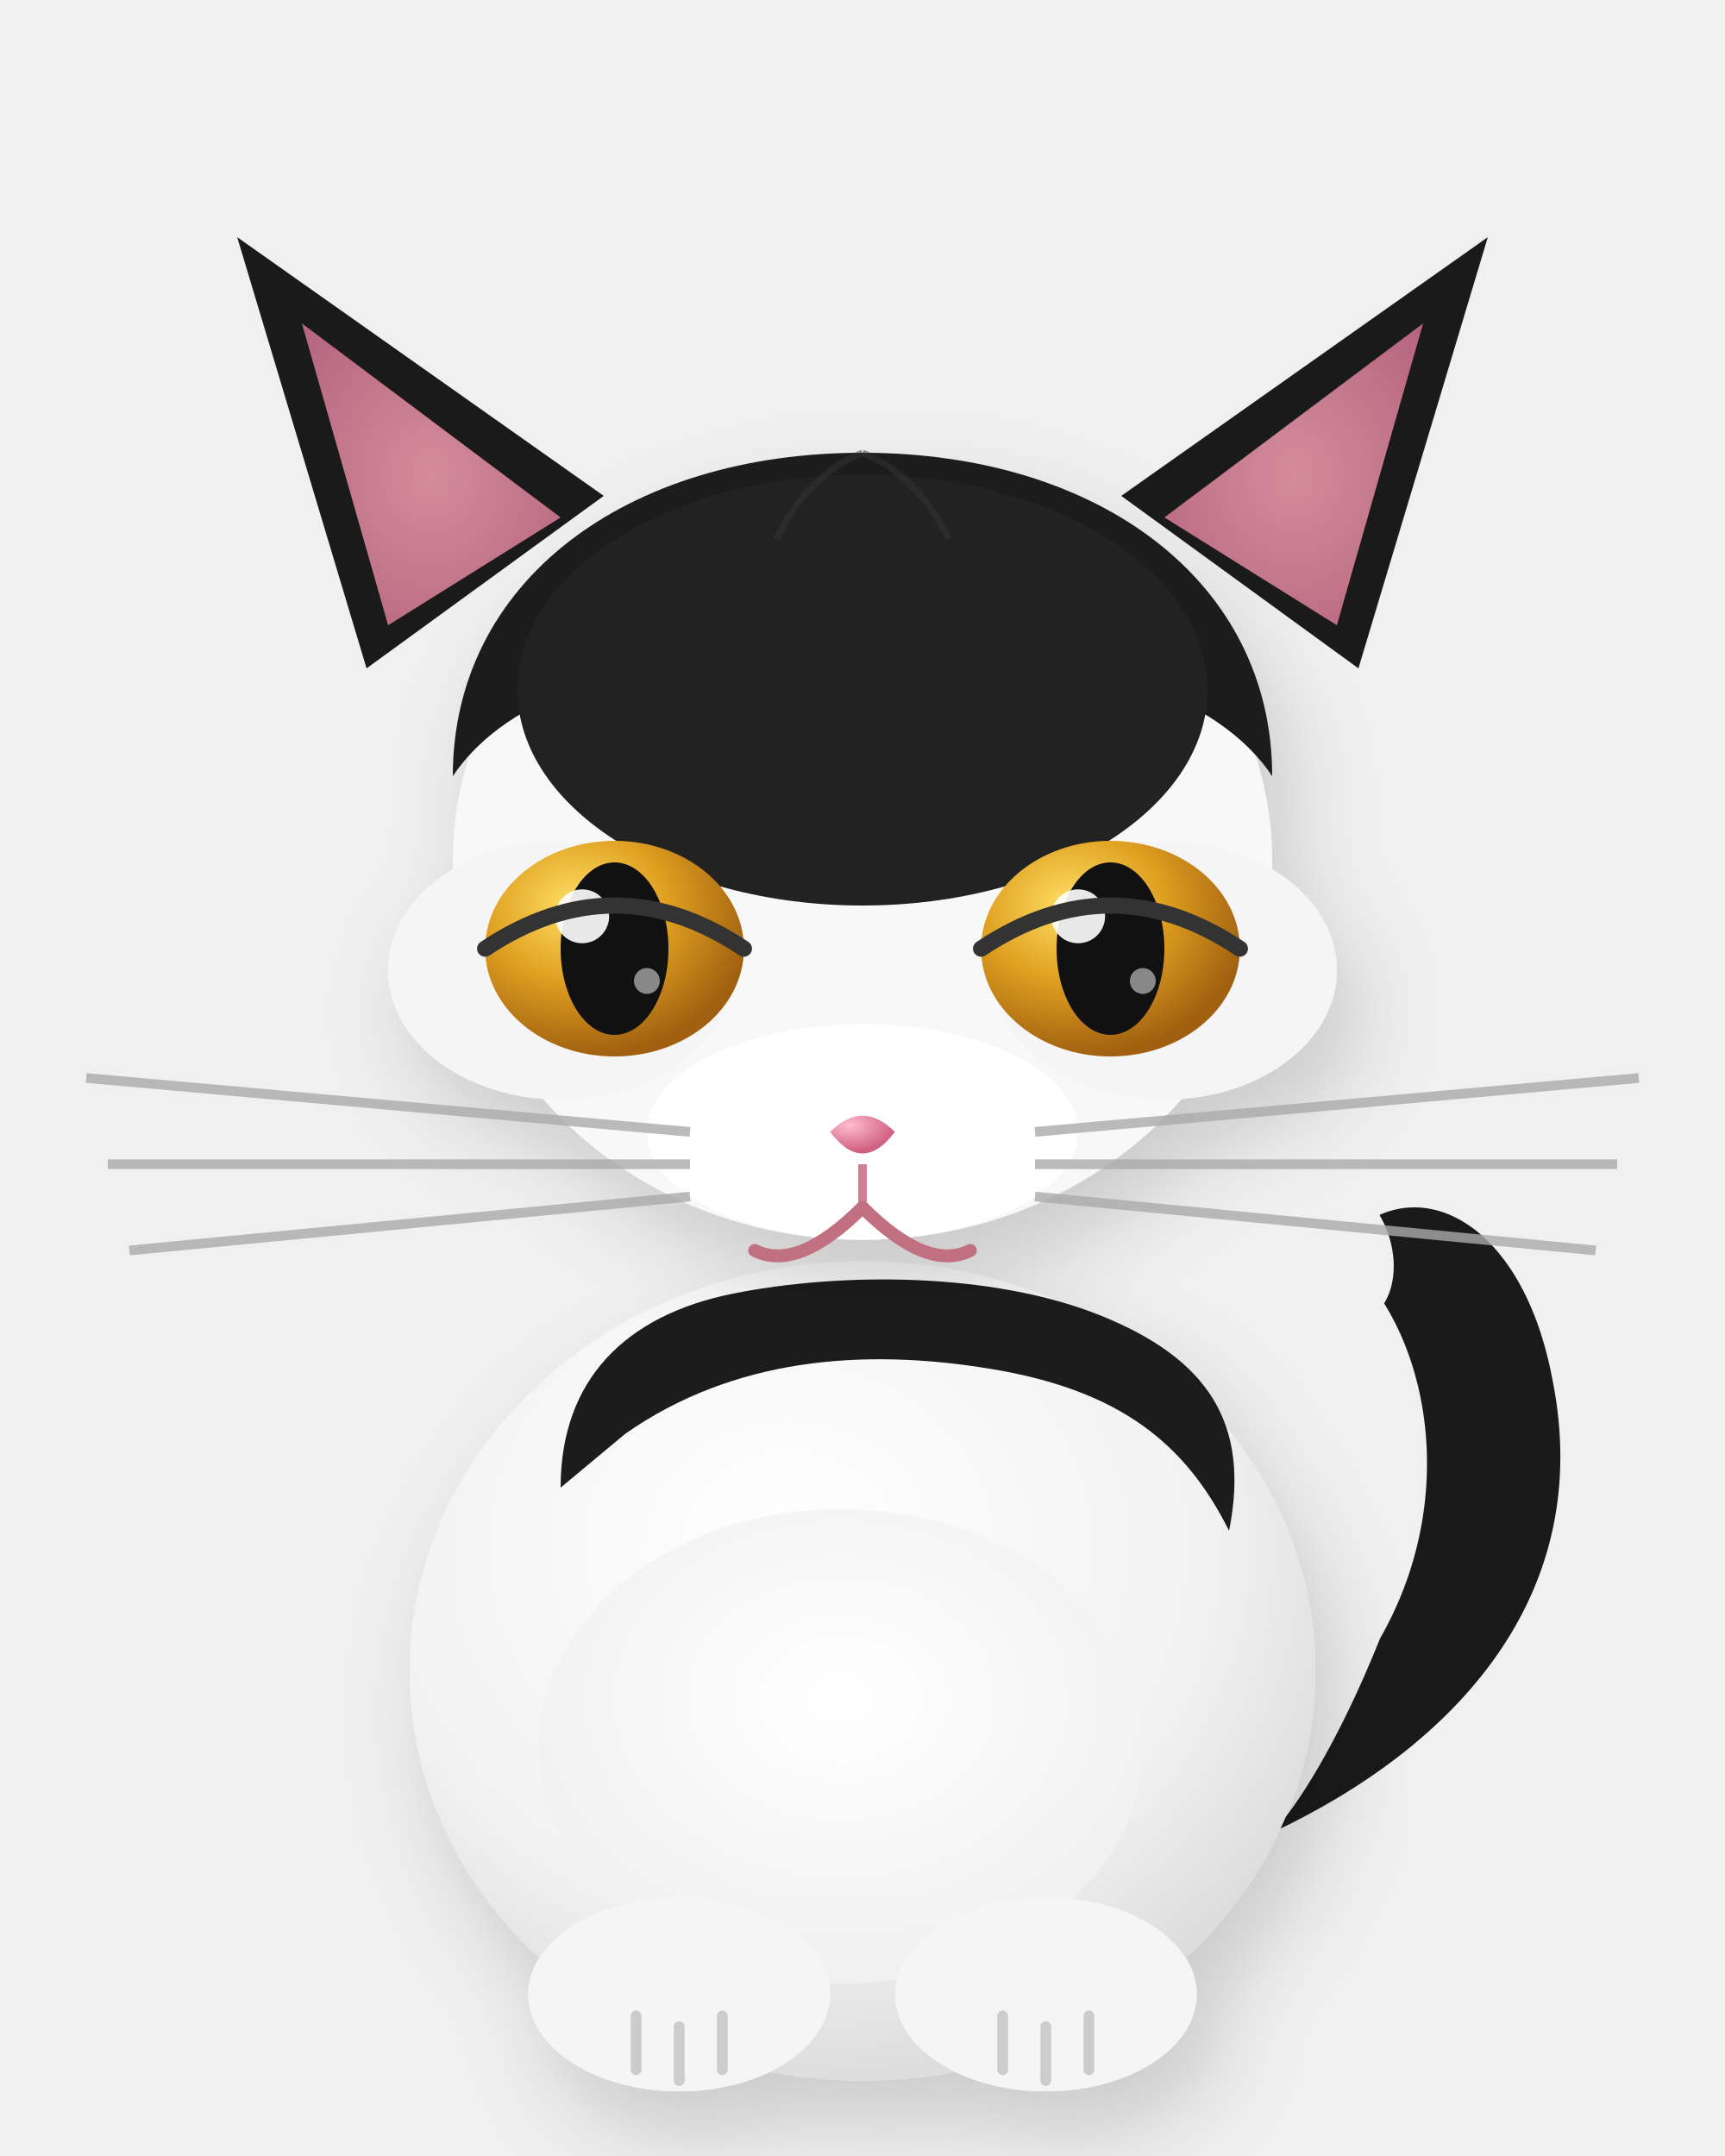
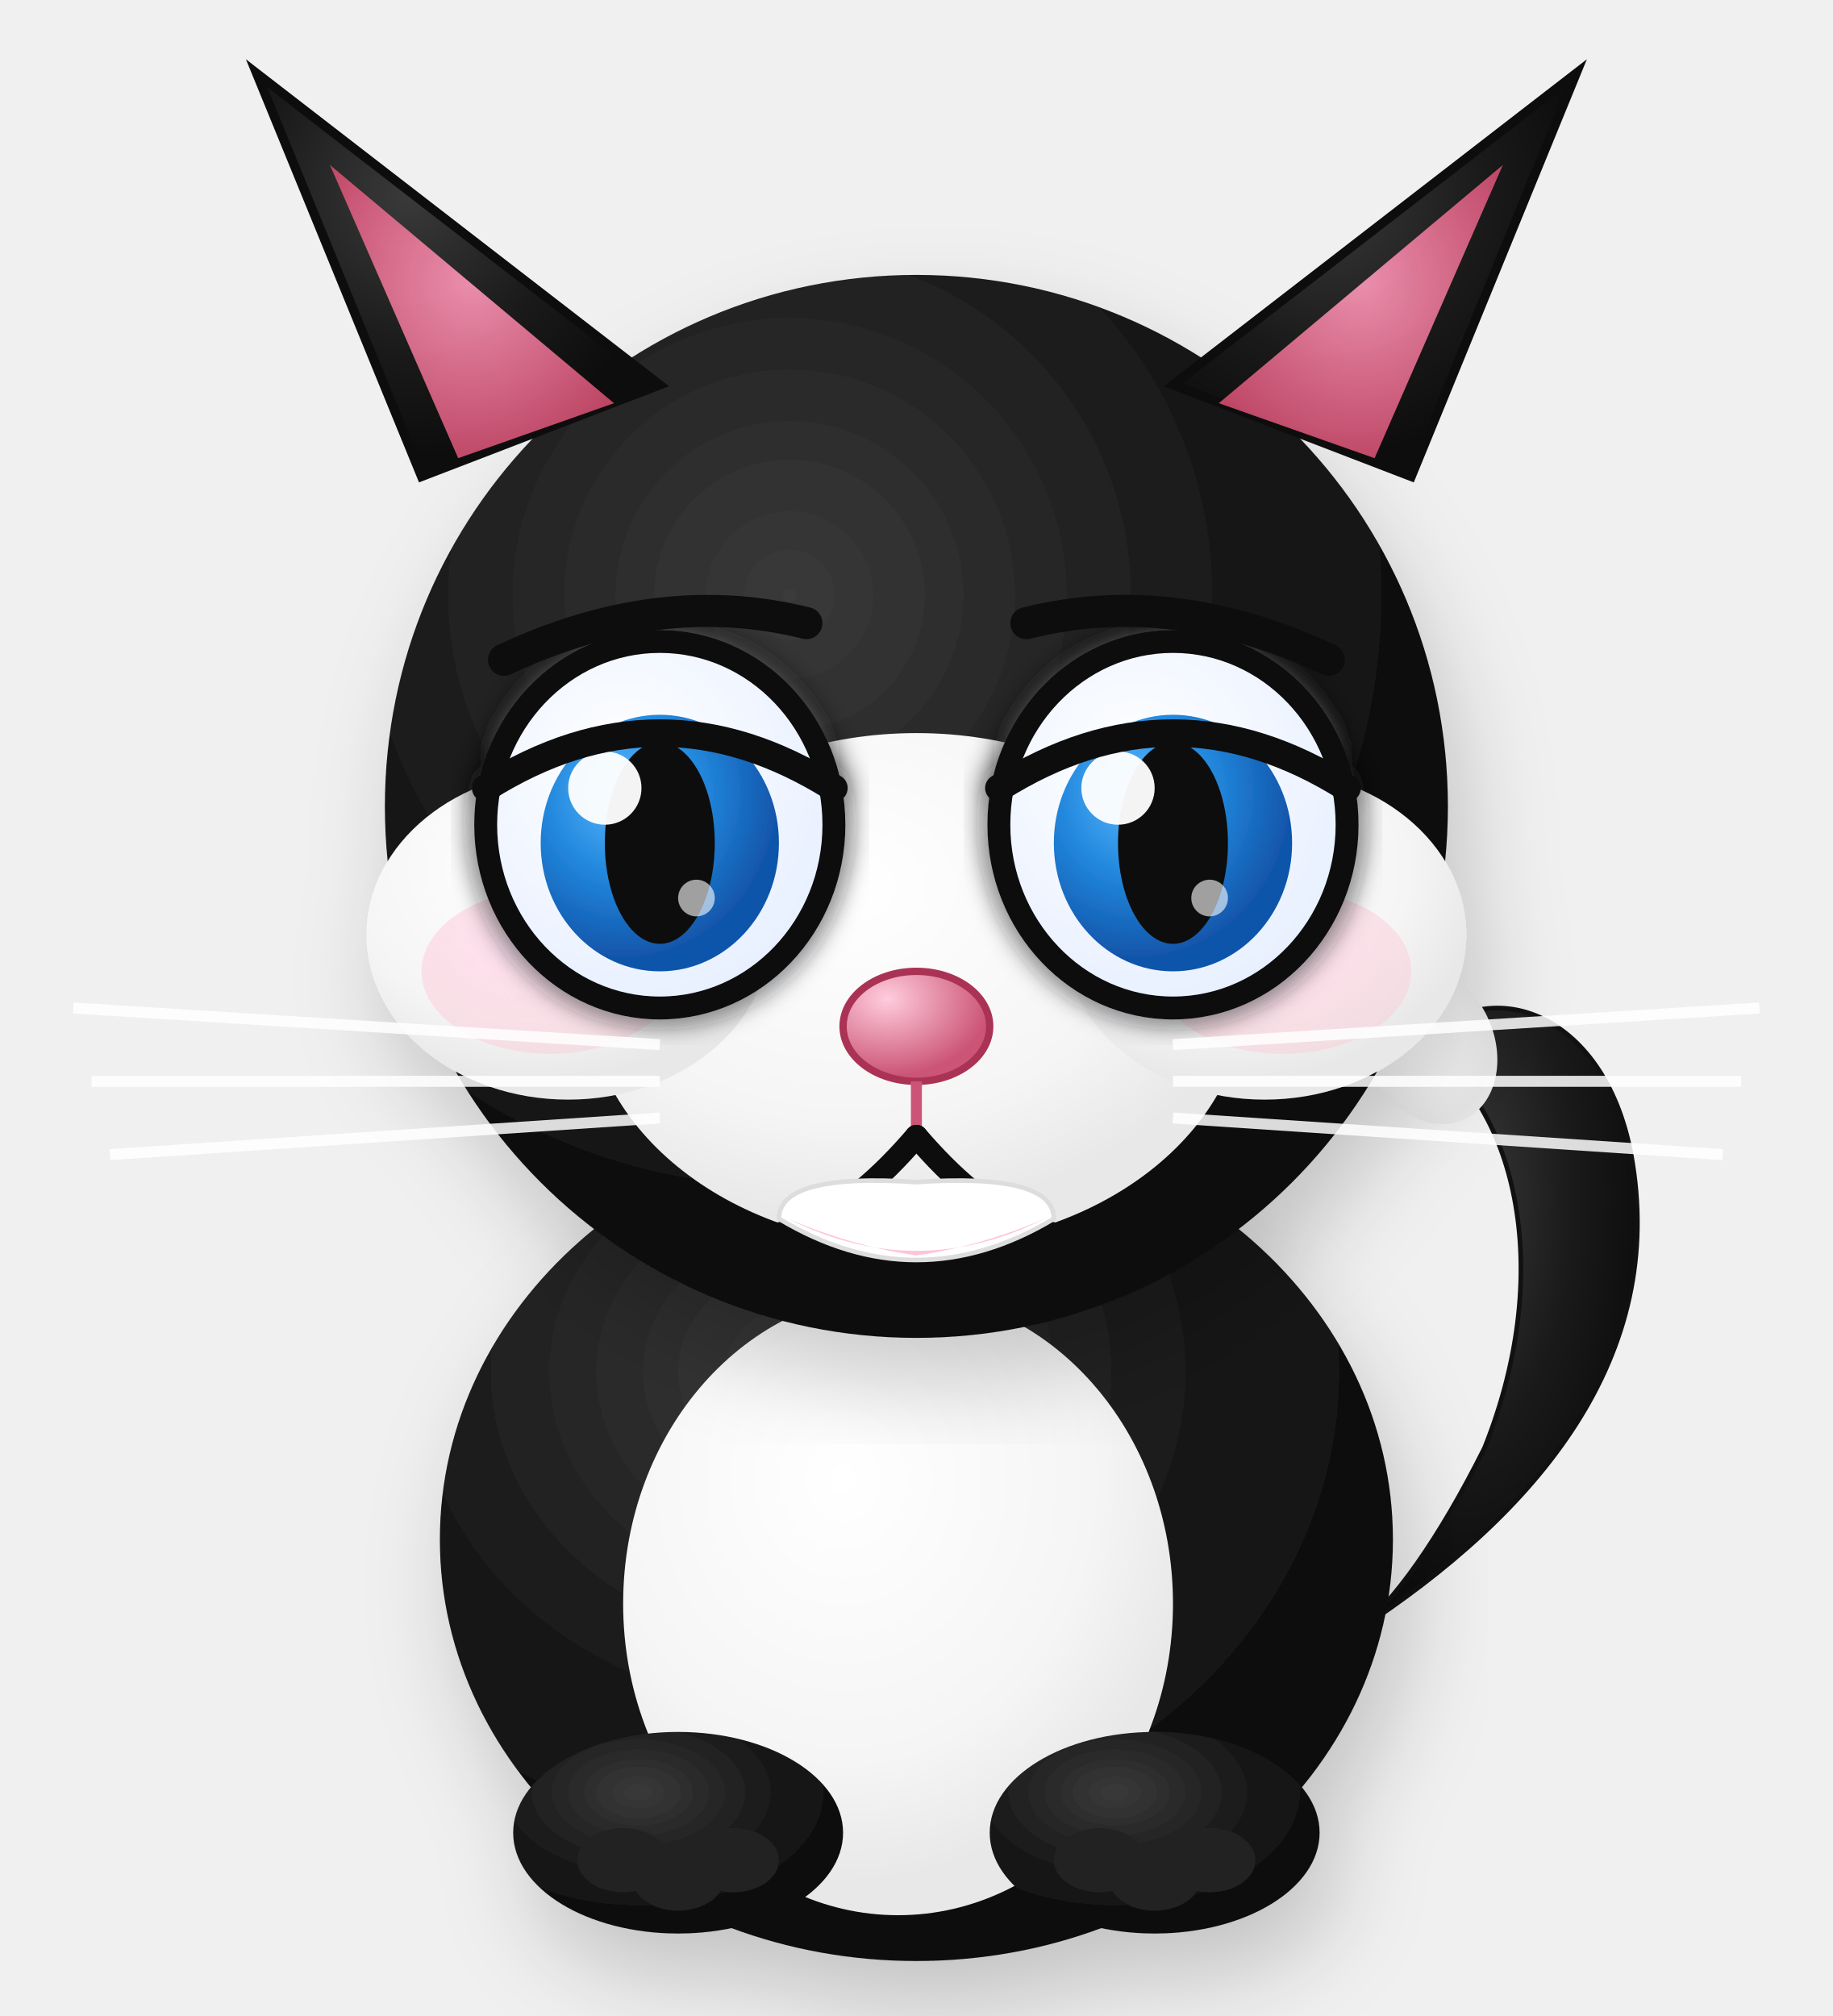
- <svg xmlns="http://www.w3.org/2000/svg" viewBox="0 0 160 200" width="160" height="200">
+ <svg xmlns="http://www.w3.org/2000/svg" viewBox="0 0 200 220" width="200" height="220">
  <defs>
    <style>
-       .ear-l { transform-origin: 38px 38px; animation: ear-l 6s ease-in-out infinite 2s; }
-       .ear-r { transform-origin: 122px 38px; animation: ear-r 6s ease-in-out infinite 2.4s; }
-       .eye-l-group { transform-origin: 57px 88px; animation: blink 6s ease-in-out infinite 1s; }
-       .eye-r-group { transform-origin: 103px 88px; animation: blink 6s ease-in-out infinite 1s; }
-       .tail { transform-origin: 118px 168px; animation: tail 3s ease-in-out infinite; }
-       .body { animation: breathe 4s ease-in-out infinite; transform-origin: 80px 150px; }
-       .whisker-l { animation: wisk-l 4s ease-in-out infinite; transform-origin: 60px 110px; }
-       .whisker-r { animation: wisk-r 4s ease-in-out infinite 0.5s; transform-origin: 100px 110px; }
+       .ear-l  { transform-origin: 52px 40px;  animation: ear-l  5s ease-in-out infinite 1s; }
+       .ear-r  { transform-origin: 148px 40px; animation: ear-r  5s ease-in-out infinite 1.4s; }
+       .eye-l  { transform-origin: 72px 92px;  animation: blink  5s ease-in-out infinite 2s; }
+       .eye-r  { transform-origin: 128px 92px; animation: blink  5s ease-in-out infinite 2s; }
+       .tail   { transform-origin: 148px 178px; animation: tail  2.8s ease-in-out infinite; }
+       .body   { animation: breathe 3.5s ease-in-out infinite; transform-origin: 100px 165px; }
+       .whisL  { transform-origin: 75px 118px; animation: wiskL 3s ease-in-out infinite; }
+       .whisR  { transform-origin: 125px 118px; animation: wiskR 3s ease-in-out infinite .6s; }
+       .eyebrow-l { transform-origin: 72px 77px; animation: eyebrow 5s ease-in-out infinite 2s; }
+       .eyebrow-r { transform-origin: 128px 77px; animation: eyebrow 5s ease-in-out infinite 2s; }

      @keyframes ear-l {
-         0%,80%,100%{ transform:rotate(0deg) }
-         84%{ transform:rotate(-12deg) }
-         90%{ transform:rotate(6deg) }
-         95%{ transform:rotate(-5deg) }
+         0%,75%,100%{transform:rotate(0deg)}
+         80%{transform:rotate(-14deg)}
+         88%{transform:rotate(7deg)}
+         94%{transform:rotate(-5deg)}
      }
      @keyframes ear-r {
-         0%,80%,100%{ transform:rotate(0deg) }
-         84%{ transform:rotate(10deg) }
-         90%{ transform:rotate(-6deg) }
-         95%{ transform:rotate(4deg) }
+         0%,75%,100%{transform:rotate(0deg)}
+         80%{transform:rotate(12deg)}
+         88%{transform:rotate(-6deg)}
+         94%{transform:rotate(4deg)}
      }
      @keyframes blink {
-         0%,40%,55%,100%{ transform:scaleY(1) }
-         46%,50%{ transform:scaleY(0.06) }
+         0%,42%,55%,100%{transform:scaleY(1)}
+         47%,51%{transform:scaleY(0.06)}
+       }
+       @keyframes eyebrow {
+         0%,42%,55%,100%{transform:translateY(0)}
+         47%,51%{transform:translateY(4px)}
      }
      @keyframes tail {
-         0%,100%{ transform:rotate(0deg) }
-         30%{ transform:rotate(22deg) }
-         70%{ transform:rotate(-22deg) }
+         0%,100%{transform:rotate(0deg)}
+         25%{transform:rotate(24deg)}
+         75%{transform:rotate(-24deg)}
      }
      @keyframes breathe {
-         0%,100%{ transform:scaleY(1) scaleX(1) }
-         50%{ transform:scaleY(1.015) scaleX(1.008) }
+         0%,100%{transform:scaleY(1) scaleX(1)}
+         50%{transform:scaleY(1.018) scaleX(1.01)}
      }
-       @keyframes wisk-l {
-         0%,100%{ transform:rotate(0deg) }
-         50%{ transform:rotate(4deg) }
+       @keyframes wiskL {
+         0%,100%{transform:rotate(0deg)}
+         50%{transform:rotate(5deg)}
      }
-       @keyframes wisk-r {
-         0%,100%{ transform:rotate(0deg) }
-         50%{ transform:rotate(-4deg) }
+       @keyframes wiskR {
+         0%,100%{transform:rotate(0deg)}
+         50%{transform:rotate(-5deg)}
      }
    </style>
-     <radialGradient id="bodyWhite" cx="42%" cy="35%" r="65%">
+     <radialGradient id="blackFur" cx="38%" cy="30%" r="65%">
+       <stop offset="0%" stop-color="#3a3a3a" />
+       <stop offset="60%" stop-color="#1a1a1a" />
+       <stop offset="100%" stop-color="#0d0d0d" />
+     </radialGradient>
+     <radialGradient id="whiteFur" cx="40%" cy="30%" r="65%">
      <stop offset="0%" stop-color="#ffffff" />
-       <stop offset="70%" stop-color="#f2f2f2" />
-       <stop offset="100%" stop-color="#ddd" />
+       <stop offset="70%" stop-color="#f5f5f5" />
+       <stop offset="100%" stop-color="#e8e8e8" />
    </radialGradient>
-     <radialGradient id="blackPatch" cx="50%" cy="30%" r="70%">
-       <stop offset="0%" stop-color="#2a2a2a" />
-       <stop offset="100%" stop-color="#111" />
+     <radialGradient id="eyeWhite" cx="40%" cy="35%" r="65%">
+       <stop offset="0%" stop-color="#ffffff" />
+       <stop offset="100%" stop-color="#e8f0ff" />
    </radialGradient>
-     <radialGradient id="eyeAmber" cx="35%" cy="30%" r="70%">
-       <stop offset="0%" stop-color="#ffe066" />
-       <stop offset="50%" stop-color="#e0a020" />
-       <stop offset="100%" stop-color="#a06010" />
-     </radialGradient>
-     <radialGradient id="eyeAmber2" cx="35%" cy="30%" r="70%">
-       <stop offset="0%" stop-color="#ffe066" />
-       <stop offset="50%" stop-color="#e0a020" />
-       <stop offset="100%" stop-color="#a06010" />
+     <radialGradient id="iris" cx="35%" cy="30%" r="65%">
+       <stop offset="0%" stop-color="#5cb8ff" />
+       <stop offset="50%" stop-color="#2288dd" />
+       <stop offset="100%" stop-color="#1155aa" />
    </radialGradient>
    <radialGradient id="noseGrad" cx="30%" cy="25%" r="70%">
-       <stop offset="0%" stop-color="#ffbbd0" />
-       <stop offset="100%" stop-color="#d06080" />
+       <stop offset="0%" stop-color="#ffccdd" />
+       <stop offset="100%" stop-color="#cc5577" />
    </radialGradient>
-     <radialGradient id="innerEarGrad" cx="50%" cy="50%" r="70%">
-       <stop offset="0%" stop-color="#f4a0b0" />
-       <stop offset="100%" stop-color="#d07090" />
+     <radialGradient id="innerEar" cx="50%" cy="40%" r="70%">
+       <stop offset="0%" stop-color="#ff99bb" />
+       <stop offset="100%" stop-color="#cc4466" />
    </radialGradient>
-     <radialGradient id="bellyGrad" cx="50%" cy="40%" r="60%">
-       <stop offset="0%" stop-color="#ffffff" />
-       <stop offset="100%" stop-color="#f0f0f0" />
+     <radialGradient id="cheekGrad" cx="40%" cy="35%" r="65%">
+       <stop offset="0%" stop-color="#ffddee" stop-opacity="0.8" />
+       <stop offset="100%" stop-color="#ffbbcc" stop-opacity="0.3" />
    </radialGradient>
-     <filter id="softShadow">
-       <feDropShadow dx="2" dy="4" stdDeviation="4" flood-color="#00000028" />
+     <filter id="softDrop">
+       <feDropShadow dx="2" dy="5" stdDeviation="5" flood-color="#00000030" />
    </filter>
-     <filter id="furBlur">
-       <feGaussianBlur stdDeviation="0.4" />
+     <filter id="glow">
+       <feGaussianBlur stdDeviation="1.5" result="blur" />
+       <feMerge>
+         <feMergeNode in="blur" />
+         <feMergeNode in="SourceGraphic" />
+       </feMerge>
    </filter>
  </defs>
  <g class="tail">
-     <path d="M118 170 C135 162 148 148 144 128 C141 112 130 108 124 116 C132 122 136 138 128 152 C124 162 120 168 118 170Z" fill="#1a1a1a" />
-     <ellipse cx="124" cy="116" rx="5" ry="7" fill="#f0f0f0" transform="rotate(-20,124,116)" />
+     <path d="M148 178 C168 165 182 148 178 126 C175 110 162 106 155 114 C165 120 170 138 162 158 C157 168 152 175 148 178Z" fill="url(#blackFur)" stroke="#111" stroke-width="0.5" />
+     <ellipse cx="156" cy="114" rx="7" ry="9" fill="url(#whiteFur)" transform="rotate(-25,156,114)" />
  </g>
-   <g class="body" filter="url(#softShadow)">
-     <ellipse cx="80" cy="155" rx="42" ry="38" fill="url(#bodyWhite)" />
-     <path d="M52 138 C52 128 58 122 68 120 C78 118 92 118 102 122 C112 126 116 132 114 142 C110 134 104 129 92 127 C80 125 68 126 58 133Z" fill="#1a1a1a" />
-     <ellipse cx="78" cy="162" rx="28" ry="22" fill="url(#bellyGrad)" />
-     <ellipse cx="63" cy="185" rx="14" ry="9" fill="#f5f5f5" />
-     <ellipse cx="97" cy="185" rx="14" ry="9" fill="#f5f5f5" />
-     <line x1="59" y1="187" x2="59" y2="192" stroke="#ccc" stroke-width="1" stroke-linecap="round" />
-     <line x1="63" y1="188" x2="63" y2="193" stroke="#ccc" stroke-width="1" stroke-linecap="round" />
-     <line x1="67" y1="187" x2="67" y2="192" stroke="#ccc" stroke-width="1" stroke-linecap="round" />
-     <line x1="93" y1="187" x2="93" y2="192" stroke="#ccc" stroke-width="1" stroke-linecap="round" />
-     <line x1="97" y1="188" x2="97" y2="193" stroke="#ccc" stroke-width="1" stroke-linecap="round" />
-     <line x1="101" y1="187" x2="101" y2="192" stroke="#ccc" stroke-width="1" stroke-linecap="round" />
+   <g class="body" filter="url(#softDrop)">
+     <ellipse cx="100" cy="168" rx="52" ry="46" fill="url(#blackFur)" />
+     <ellipse cx="98" cy="175" rx="30" ry="34" fill="url(#whiteFur)" />
+     <ellipse cx="74" cy="200" rx="18" ry="11" fill="url(#blackFur)" />
+     <ellipse cx="126" cy="200" rx="18" ry="11" fill="url(#blackFur)" />
+     <ellipse cx="68" cy="203" rx="5" ry="3.5" fill="#222" />
+     <ellipse cx="74" cy="205" rx="5" ry="3.5" fill="#222" />
+     <ellipse cx="80" cy="203" rx="5" ry="3.5" fill="#222" />
+     <ellipse cx="120" cy="203" rx="5" ry="3.5" fill="#222" />
+     <ellipse cx="126" cy="205" rx="5" ry="3.5" fill="#222" />
+     <ellipse cx="132" cy="203" rx="5" ry="3.5" fill="#222" />
  </g>
-   <g filter="url(#softShadow)">
-     <ellipse cx="80" cy="80" rx="38" ry="35" fill="#f8f8f8" />
-     <path d="M42 72 C42 54 58 42 80 42 C102 42 118 54 118 72 C114 66 104 60 80 60 C56 60 46 66 42 72Z" fill="#1a1a1a" />
-     <ellipse cx="80" cy="64" rx="32" ry="20" fill="#222" />
-     <ellipse cx="52" cy="90" rx="16" ry="12" fill="#f5f5f5" />
-     <ellipse cx="108" cy="90" rx="16" ry="12" fill="#f5f5f5" />
-     <ellipse cx="80" cy="105" rx="20" ry="10" fill="#ffffff" />
+   <g filter="url(#softDrop)">
+     <circle cx="100" cy="88" r="58" fill="url(#blackFur)" />
+     <ellipse cx="100" cy="108" rx="36" ry="28" fill="url(#whiteFur)" />
+     <ellipse cx="62" cy="102" rx="22" ry="18" fill="url(#whiteFur)" />
+     <ellipse cx="138" cy="102" rx="22" ry="18" fill="url(#whiteFur)" />
+     <ellipse cx="60" cy="106" rx="14" ry="9" fill="url(#cheekGrad)" />
+     <ellipse cx="140" cy="106" rx="14" ry="9" fill="url(#cheekGrad)" />
  </g>
  <g class="ear-l">
-     <path d="M34 62 L22 22 L56 46 Z" fill="#1a1a1a" />
-     <path d="M36 58 L28 30 L52 48 Z" fill="url(#innerEarGrad)" opacity="0.85" />
+     <path d="M46 52 L28 8 L72 42 Z" fill="url(#blackFur)" stroke="#0d0d0d" stroke-width="1" />
+     <path d="M50 50 L36 18 L67 44 Z" fill="url(#innerEar)" opacity="0.9" />
  </g>
  <g class="ear-r">
-     <path d="M126 62 L138 22 L104 46 Z" fill="#1a1a1a" />
-     <path d="M124 58 L132 30 L108 48 Z" fill="url(#innerEarGrad)" opacity="0.85" />
+     <path d="M154 52 L172 8 L128 42 Z" fill="url(#blackFur)" stroke="#0d0d0d" stroke-width="1" />
+     <path d="M150 50 L164 18 L133 44 Z" fill="url(#innerEar)" opacity="0.9" />
  </g>
-   <g class="eye-l-group">
-     <ellipse cx="57" cy="88" rx="12" ry="10" fill="url(#eyeAmber)" />
-     <ellipse cx="57" cy="88" rx="5" ry="8" fill="#111" />
-     <circle cx="54" cy="85" r="2.5" fill="white" opacity="0.9" />
-     <circle cx="60" cy="91" r="1.2" fill="white" opacity="0.5" />
-     <path d="M45 88 Q57 80 69 88" fill="none" stroke="#333" stroke-width="1.5" stroke-linecap="round" />
+   <g class="eye-l" filter="url(#glow)">
+     <ellipse cx="72" cy="90" rx="19" ry="20" fill="url(#eyeWhite)" stroke="#111" stroke-width="1.5" />
+     <ellipse cx="72" cy="92" rx="13" ry="14" fill="url(#iris)" />
+     <ellipse cx="72" cy="92" rx="6" ry="11" fill="#111" />
+     <circle cx="66" cy="86" r="4" fill="white" opacity="0.95" />
+     <circle cx="76" cy="98" r="2" fill="white" opacity="0.6" />
+     <ellipse cx="72" cy="90" rx="19" ry="20" fill="none" stroke="#0d0d0d" stroke-width="2.5" />
+     <path d="M53 86 Q72 74 91 86" fill="none" stroke="#0d0d0d" stroke-width="3" stroke-linecap="round" />
  </g>
-   <g class="eye-r-group">
-     <ellipse cx="103" cy="88" rx="12" ry="10" fill="url(#eyeAmber2)" />
-     <ellipse cx="103" cy="88" rx="5" ry="8" fill="#111" />
-     <circle cx="100" cy="85" r="2.5" fill="white" opacity="0.9" />
-     <circle cx="106" cy="91" r="1.2" fill="white" opacity="0.5" />
-     <path d="M91 88 Q103 80 115 88" fill="none" stroke="#333" stroke-width="1.5" stroke-linecap="round" />
+   <g class="eye-r" filter="url(#glow)">
+     <ellipse cx="128" cy="90" rx="19" ry="20" fill="url(#eyeWhite)" stroke="#111" stroke-width="1.5" />
+     <ellipse cx="128" cy="92" rx="13" ry="14" fill="url(#iris)" />
+     <ellipse cx="128" cy="92" rx="6" ry="11" fill="#111" />
+     <circle cx="122" cy="86" r="4" fill="white" opacity="0.95" />
+     <circle cx="132" cy="98" r="2" fill="white" opacity="0.6" />
+     <ellipse cx="128" cy="90" rx="19" ry="20" fill="none" stroke="#0d0d0d" stroke-width="2.5" />
+     <path d="M109 86 Q128 74 147 86" fill="none" stroke="#0d0d0d" stroke-width="3" stroke-linecap="round" />
  </g>
-   <path d="M77 105 Q80 102 83 105 Q80 109 77 105Z" fill="url(#noseGrad)" />
-   <line x1="80" y1="108" x2="80" y2="112" stroke="#d08090" stroke-width="0.8" />
-   <path d="M80 112 Q74 118 70 116" fill="none" stroke="#c07080" stroke-width="1.2" stroke-linecap="round" />
-   <path d="M80 112 Q86 118 90 116" fill="none" stroke="#c07080" stroke-width="1.2" stroke-linecap="round" />
-   <g class="whisker-l">
-     <line x1="8" y1="100" x2="64" y2="105" stroke="#aaa" stroke-width="0.9" opacity="0.8" />
-     <line x1="10" y1="108" x2="64" y2="108" stroke="#aaa" stroke-width="0.9" opacity="0.8" />
-     <line x1="12" y1="116" x2="64" y2="111" stroke="#aaa" stroke-width="0.9" opacity="0.8" />
+   <g class="eyebrow-l">
+     <path d="M55 72 Q72 64 88 68" fill="none" stroke="#0d0d0d" stroke-width="3.5" stroke-linecap="round" />
  </g>
-   <g class="whisker-r">
-     <line x1="96" y1="105" x2="152" y2="100" stroke="#aaa" stroke-width="0.9" opacity="0.8" />
-     <line x1="96" y1="108" x2="150" y2="108" stroke="#aaa" stroke-width="0.9" opacity="0.8" />
-     <line x1="96" y1="111" x2="148" y2="116" stroke="#aaa" stroke-width="0.9" opacity="0.8" />
+   <g class="eyebrow-r">
+     <path d="M112 68 Q128 64 145 72" fill="none" stroke="#0d0d0d" stroke-width="3.5" stroke-linecap="round" />
  </g>
-   <path d="M72 50 Q75 44 80 42" fill="none" stroke="#333" stroke-width="0.6" opacity="0.5" />
-   <path d="M88 50 Q85 44 80 42" fill="none" stroke="#333" stroke-width="0.6" opacity="0.5" />
+   <ellipse cx="100" cy="112" rx="8" ry="6" fill="url(#noseGrad)" stroke="#aa3355" stroke-width="0.8" />
+   <line x1="100" y1="118" x2="100" y2="124" stroke="#cc5577" stroke-width="1.2" />
+   <path d="M100 124 Q88 138 78 134" fill="none" stroke="#0d0d0d" stroke-width="2.5" stroke-linecap="round" />
+   <path d="M100 124 Q112 138 122 134" fill="none" stroke="#0d0d0d" stroke-width="2.5" stroke-linecap="round" />
+   <path d="M85 133 Q100 142 115 133 Q115 128 100 129 Q85 128 85 133Z" fill="white" stroke="#ddd" stroke-width="0.5" />
+   <path d="M86 133 Q100 140 114 133 Q107 136 100 137 Q93 136 86 133Z" fill="#ffaacc" opacity="0.7" />
+   <g class="whisL">
+     <line x1="8" y1="110" x2="72" y2="114" stroke="#ffffff" stroke-width="1.2" opacity="0.85" />
+     <line x1="10" y1="118" x2="72" y2="118" stroke="#ffffff" stroke-width="1.2" opacity="0.85" />
+     <line x1="12" y1="126" x2="72" y2="122" stroke="#ffffff" stroke-width="1.2" opacity="0.85" />
+   </g>
+   <g class="whisR">
+     <line x1="128" y1="114" x2="192" y2="110" stroke="#ffffff" stroke-width="1.2" opacity="0.85" />
+     <line x1="128" y1="118" x2="190" y2="118" stroke="#ffffff" stroke-width="1.2" opacity="0.85" />
+     <line x1="128" y1="122" x2="188" y2="126" stroke="#ffffff" stroke-width="1.2" opacity="0.85" />
+   </g>
</svg>
